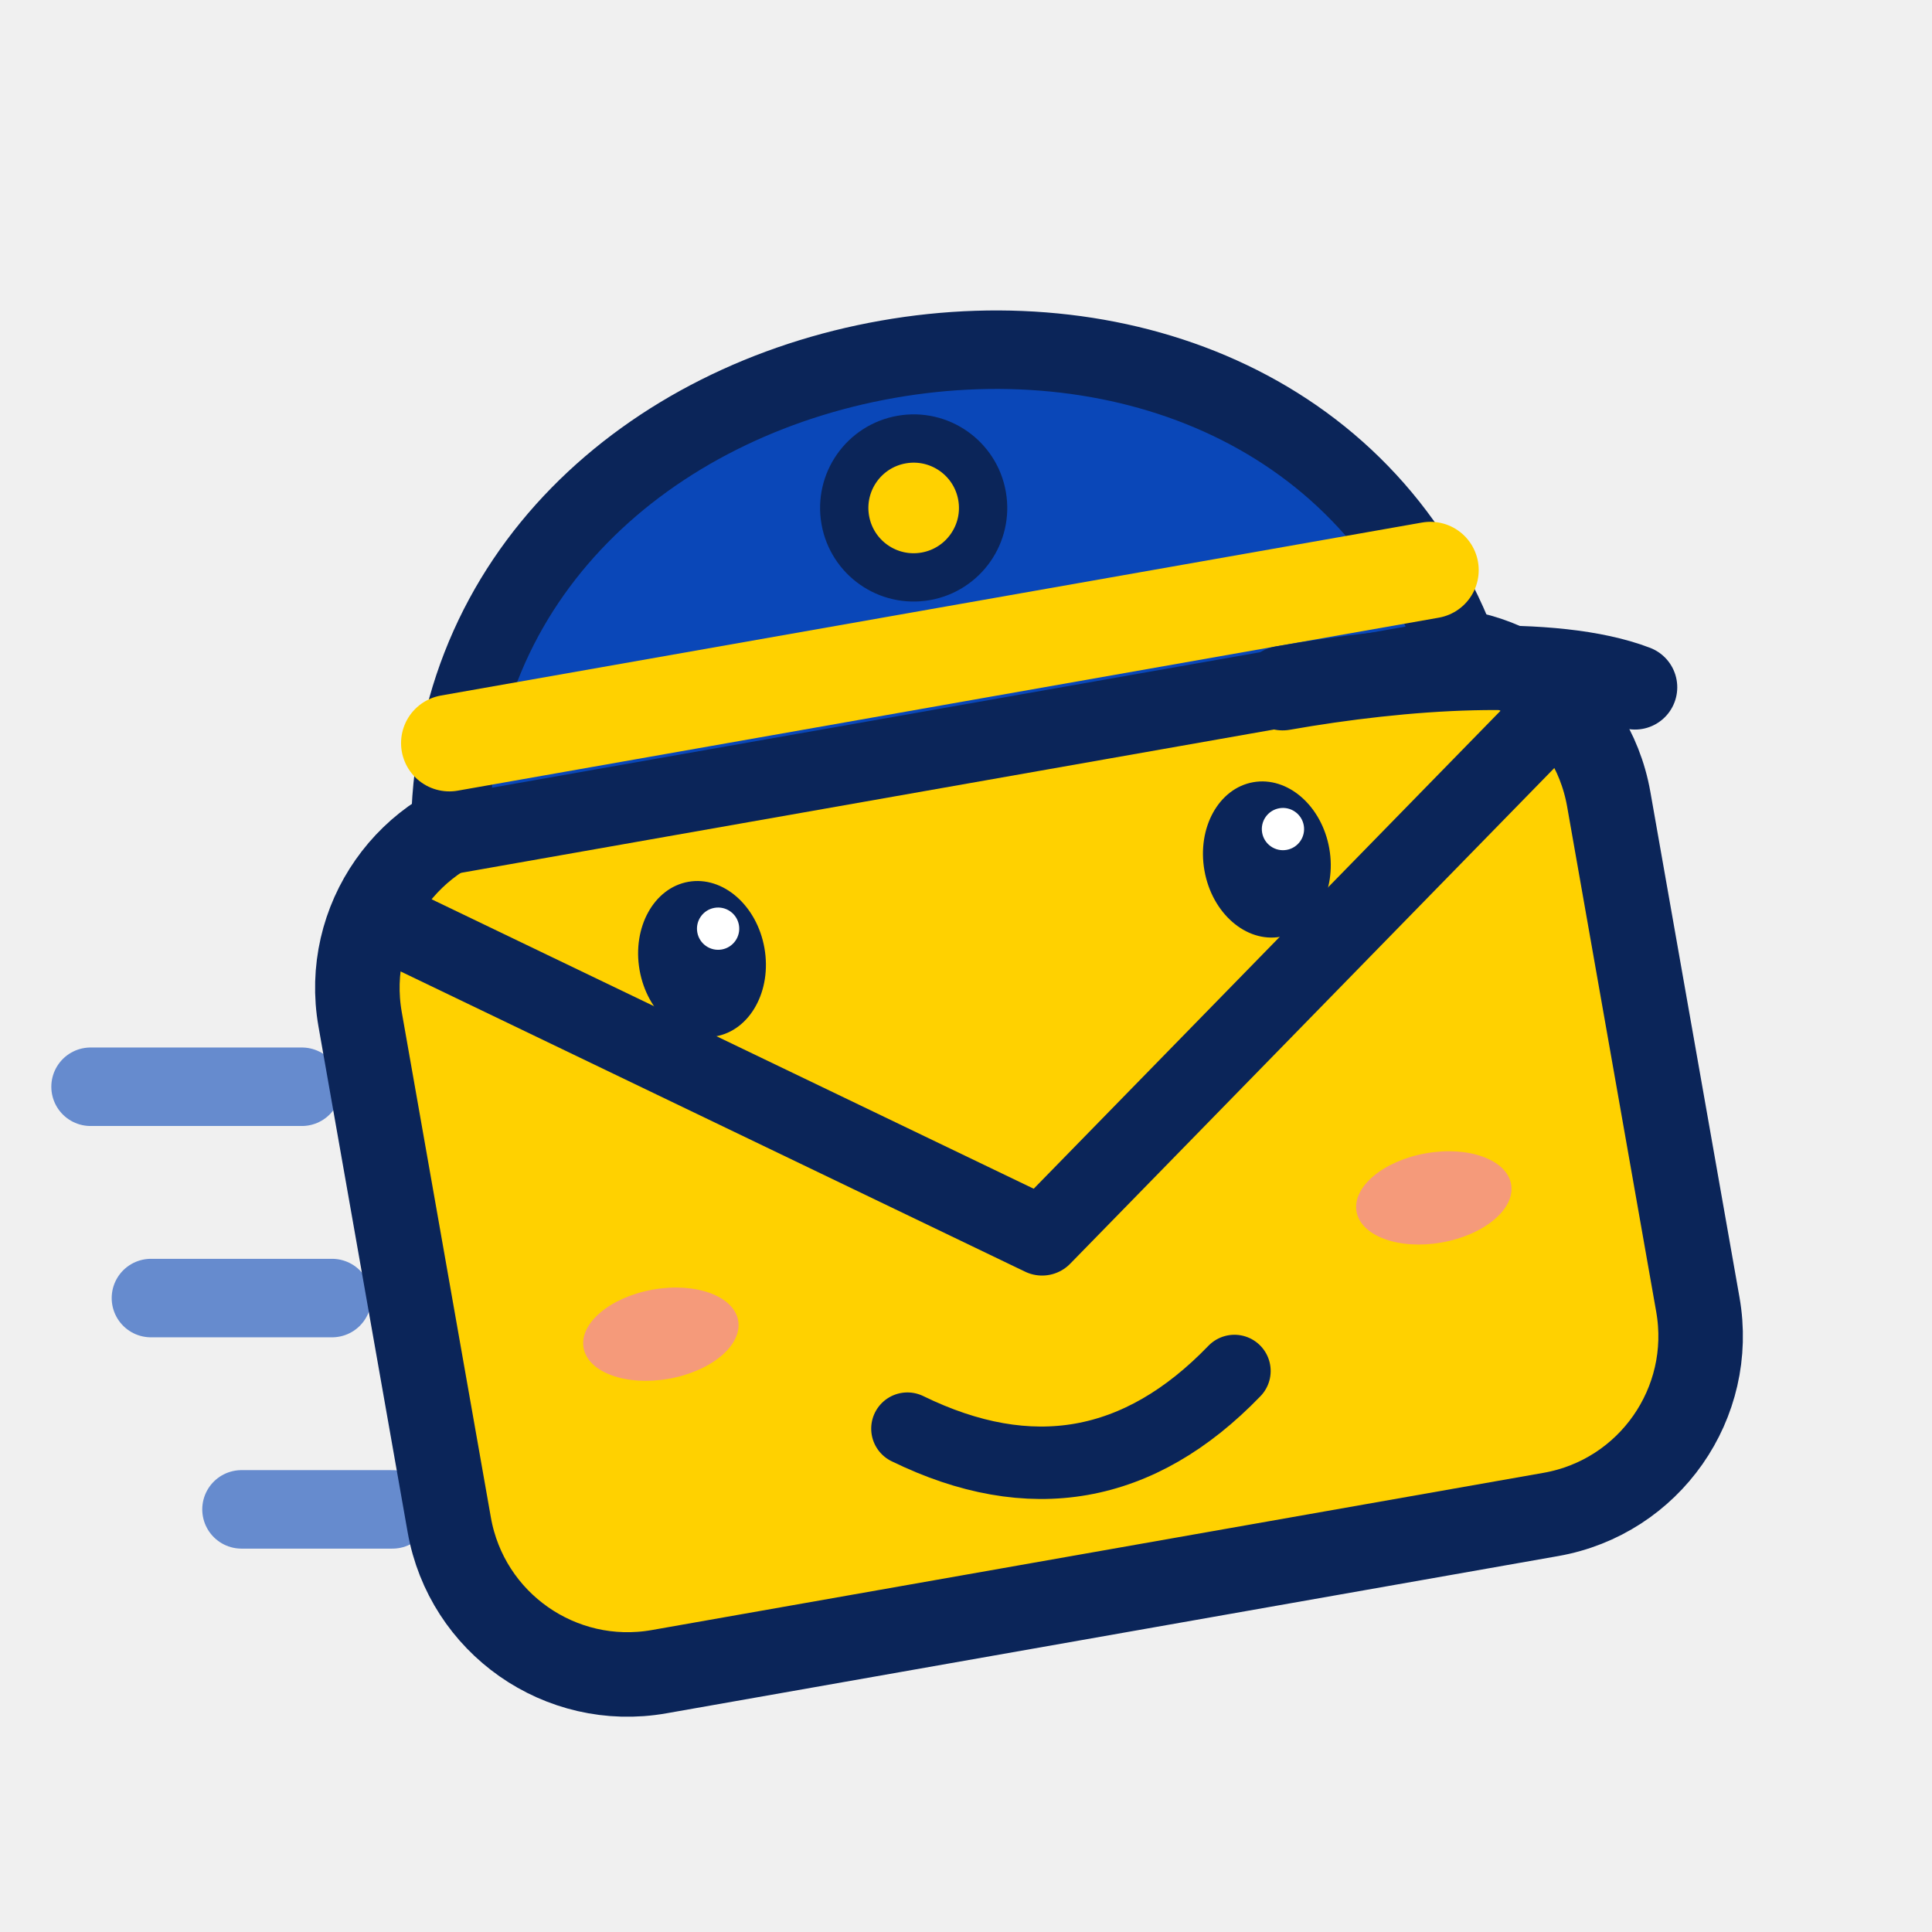
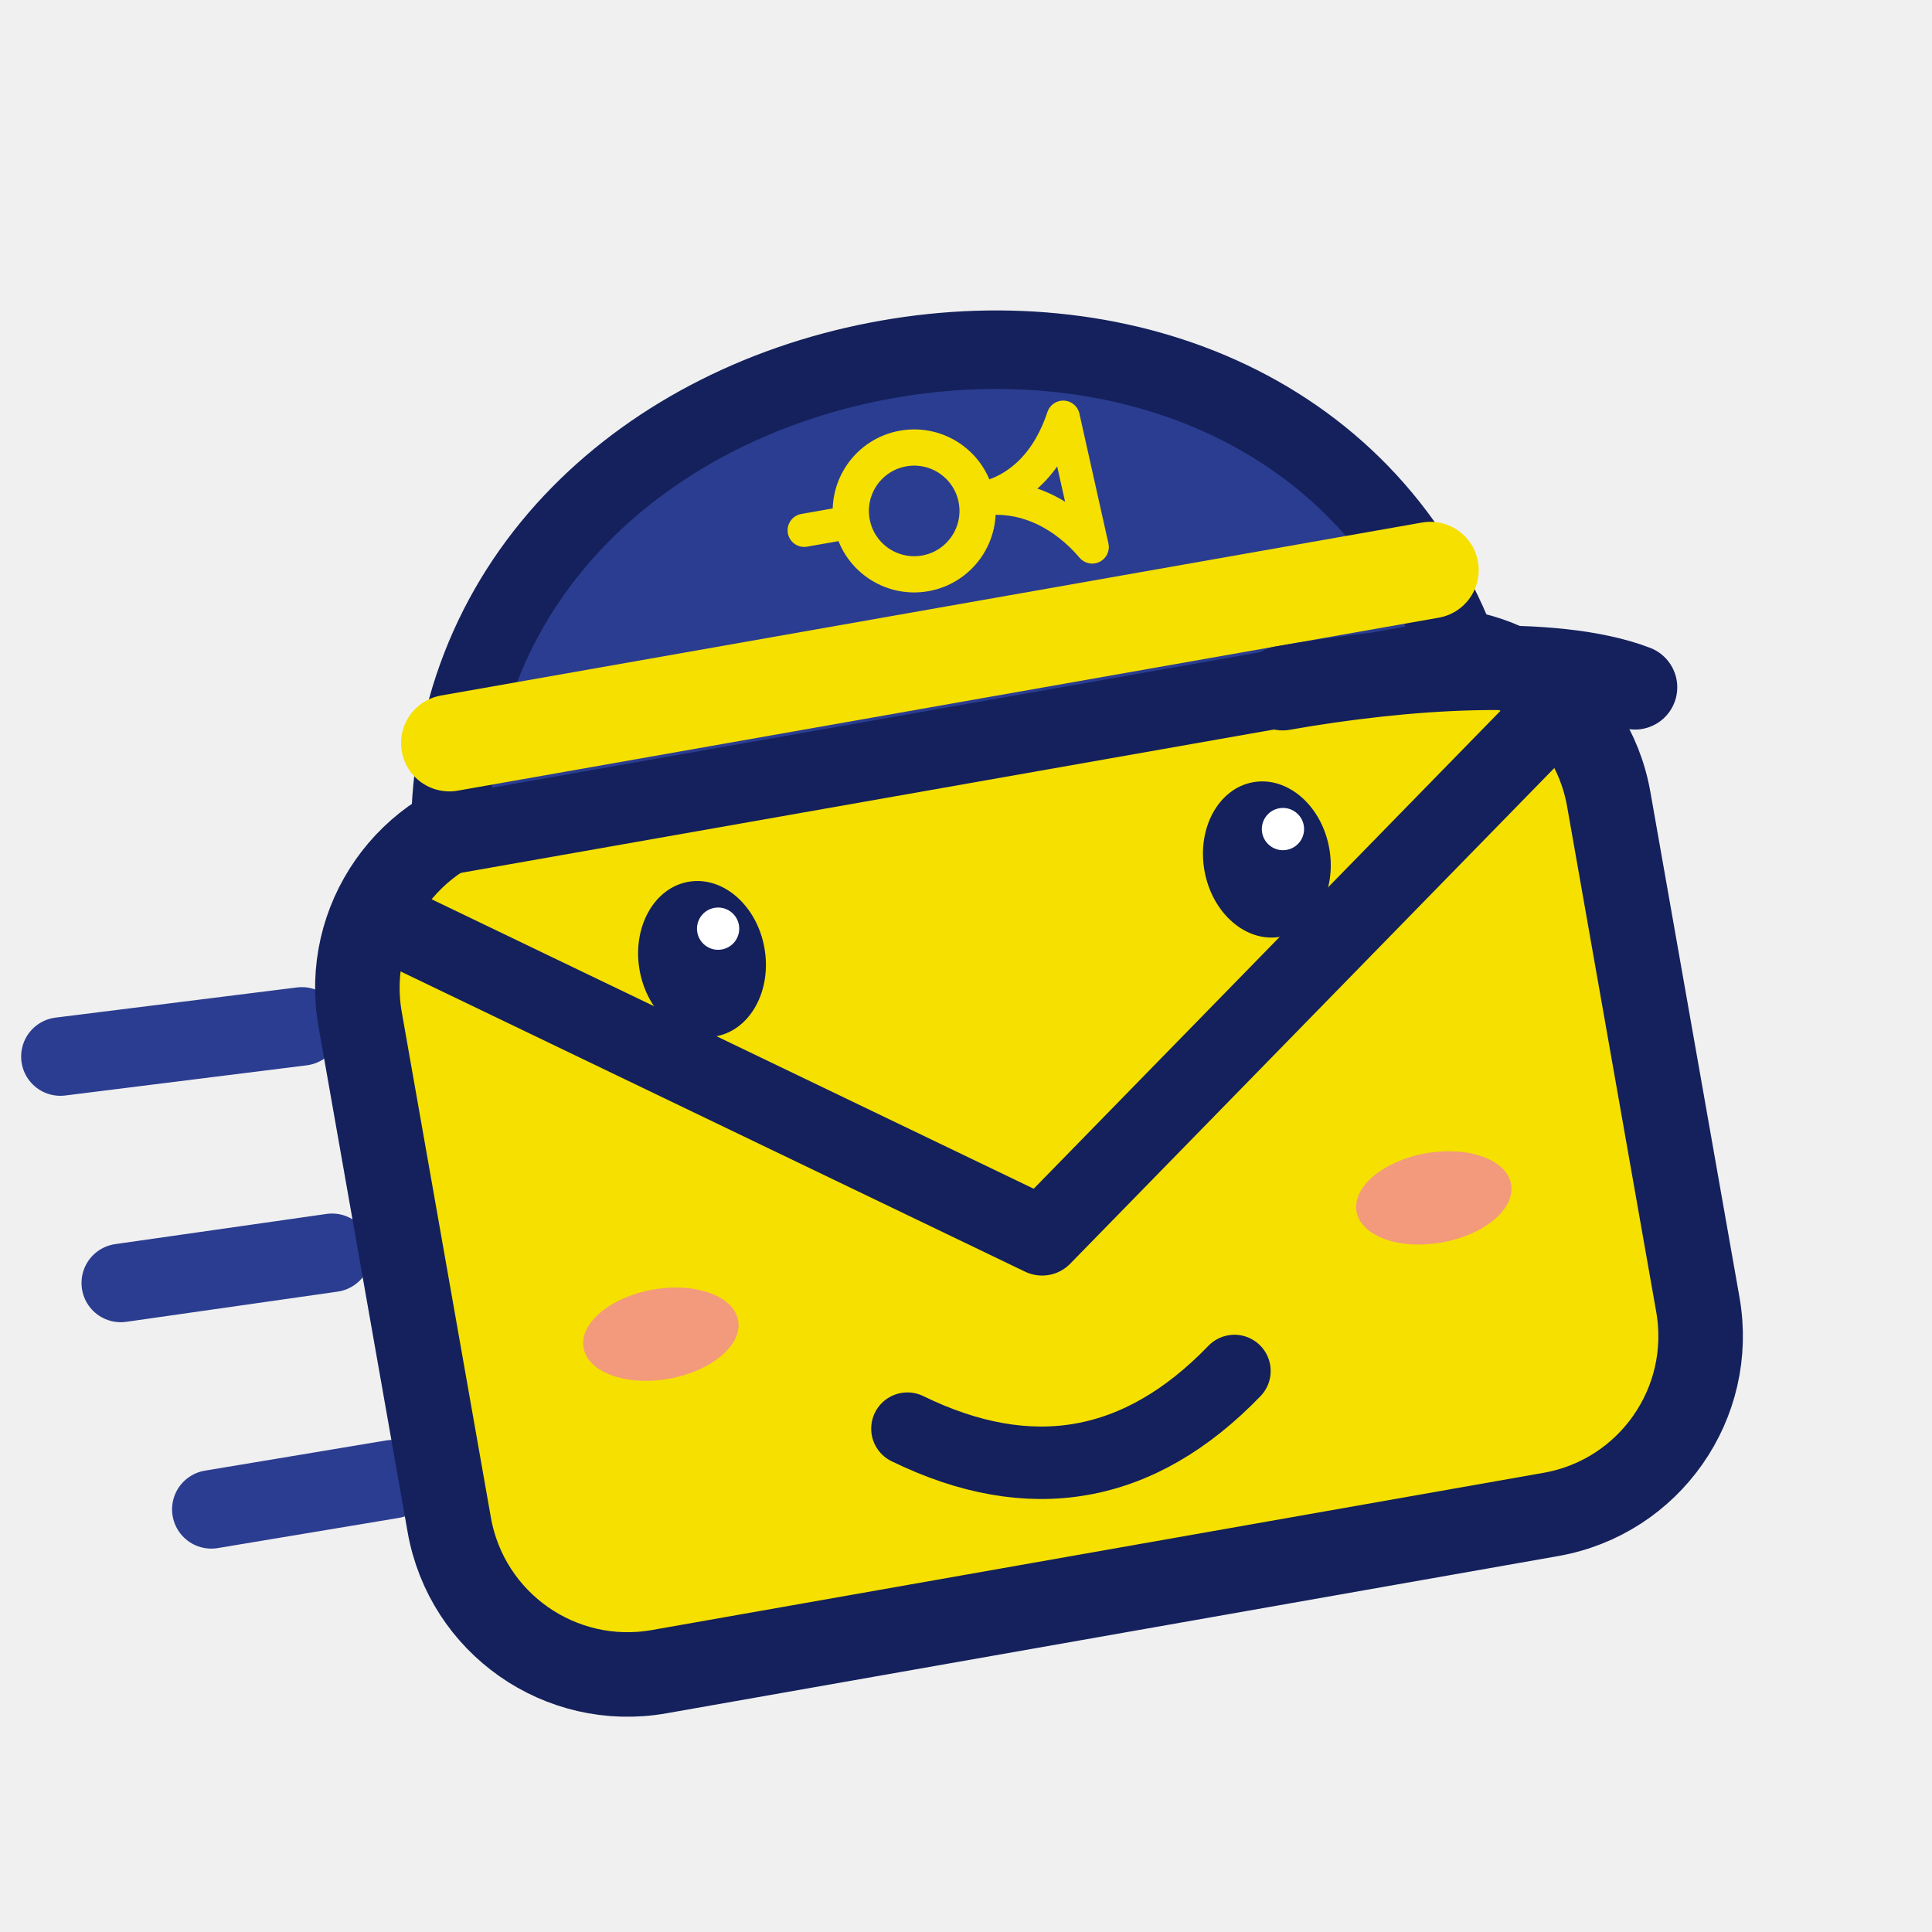
<svg xmlns="http://www.w3.org/2000/svg" viewBox="0 0 64 64">
  <g fill="none" stroke-linecap="round" stroke-linejoin="round">
-     <g stroke="#0a47b8" stroke-width="2.6" opacity=".6">
-       <path d="M3 36h7" />
-       <path d="M5 43h6" />
-       <path d="M8 50h5" />
+     <g stroke="#2b3d90" stroke-width="2.6">
+       <path d="M2 35l8-1" />
+       <path d="M4 42.5l7-1" />
+       <path d="M7 50l6-1" />
    </g>
    <g transform="rotate(-10 34 38)">
-       <rect x="13" y="24" width="42" height="29" rx="6" fill="#ffd100" stroke="#0b2559" stroke-width="2.8" />
-       <path d="M14.5 27 34 41l19.5-14" stroke="#0b2559" stroke-width="2.6" />
-       <ellipse cx="24.5" cy="30" rx="2.1" ry="2.6" fill="#0b2559" />
-       <ellipse cx="43.5" cy="30" rx="2.1" ry="2.6" fill="#0b2559" />
+       <rect x="13" y="24" width="42" height="29" rx="6" fill="#f5e000" stroke="#14215c" stroke-width="2.8" />
+       <path d="M14.5 27 34 41l19.5-14" stroke="#14215c" stroke-width="2.6" />
+       <ellipse cx="24.5" cy="30" rx="2.1" ry="2.6" fill="#14215c" />
+       <ellipse cx="43.5" cy="30" rx="2.1" ry="2.6" fill="#14215c" />
      <circle cx="25.2" cy="29.1" r=".7" fill="#fff" />
      <circle cx="44.2" cy="29.1" r=".7" fill="#fff" />
-       <path d="M28.5 46.5q5.5 4 11 0" stroke="#0b2559" stroke-width="2.4" />
-       <ellipse cx="21" cy="42" rx="2.6" ry="1.5" fill="#f59a7a" stroke="none" />
-       <ellipse cx="47" cy="42" rx="2.6" ry="1.5" fill="#f59a7a" stroke="none" />
-       <path d="M17 24.5c1.5-8.5 9-13 17-13s15.5 4.5 17 13z" fill="#0a47b8" stroke="#0b2559" stroke-width="2.6" />
-       <path d="M17.5 21.5h33" stroke="#ffd100" stroke-width="3.2" />
-       <path d="M45 24.5c4 0 9 .5 11.5 2" stroke="#0b2559" stroke-width="2.8" />
-       <circle cx="34" cy="16.5" r="2.3" fill="#ffd100" stroke="#0b2559" stroke-width="1.6" />
+       <path d="M28.5 46.5q5.5 4 11 0" stroke="#14215c" stroke-width="2.4" />
+       <ellipse cx="21" cy="42" rx="2.6" ry="1.5" fill="#f39a7c" stroke="none" />
+       <ellipse cx="47" cy="42" rx="2.6" ry="1.5" fill="#f39a7c" stroke="none" />
+       <path d="M17 24.5c1.5-8.5 9-13 17-13s15.5 4.5 17 13z" fill="#2b3d90" stroke="#14215c" stroke-width="2.6" />
+       <path d="M17.5 21.5h33" stroke="#f5e000" stroke-width="3.2" />
+       <path d="M45 24.5c4 0 9 .5 11.5 2" stroke="#14215c" stroke-width="2.8" />
+       <g transform="translate(34 16.6)" fill="none" stroke="#f5e000" stroke-linecap="round" stroke-linejoin="round">
+         <circle r="2.1" stroke-width="1.2" />
+         <path d="M-2.1 0h-1.6M2.1 0c1.5 0 2.6-.9 3.3-2.2l.2 4.4C4.9 1 3.7 0 2.1 0" stroke-width="1.1" />
+       </g>
    </g>
  </g>
</svg>
